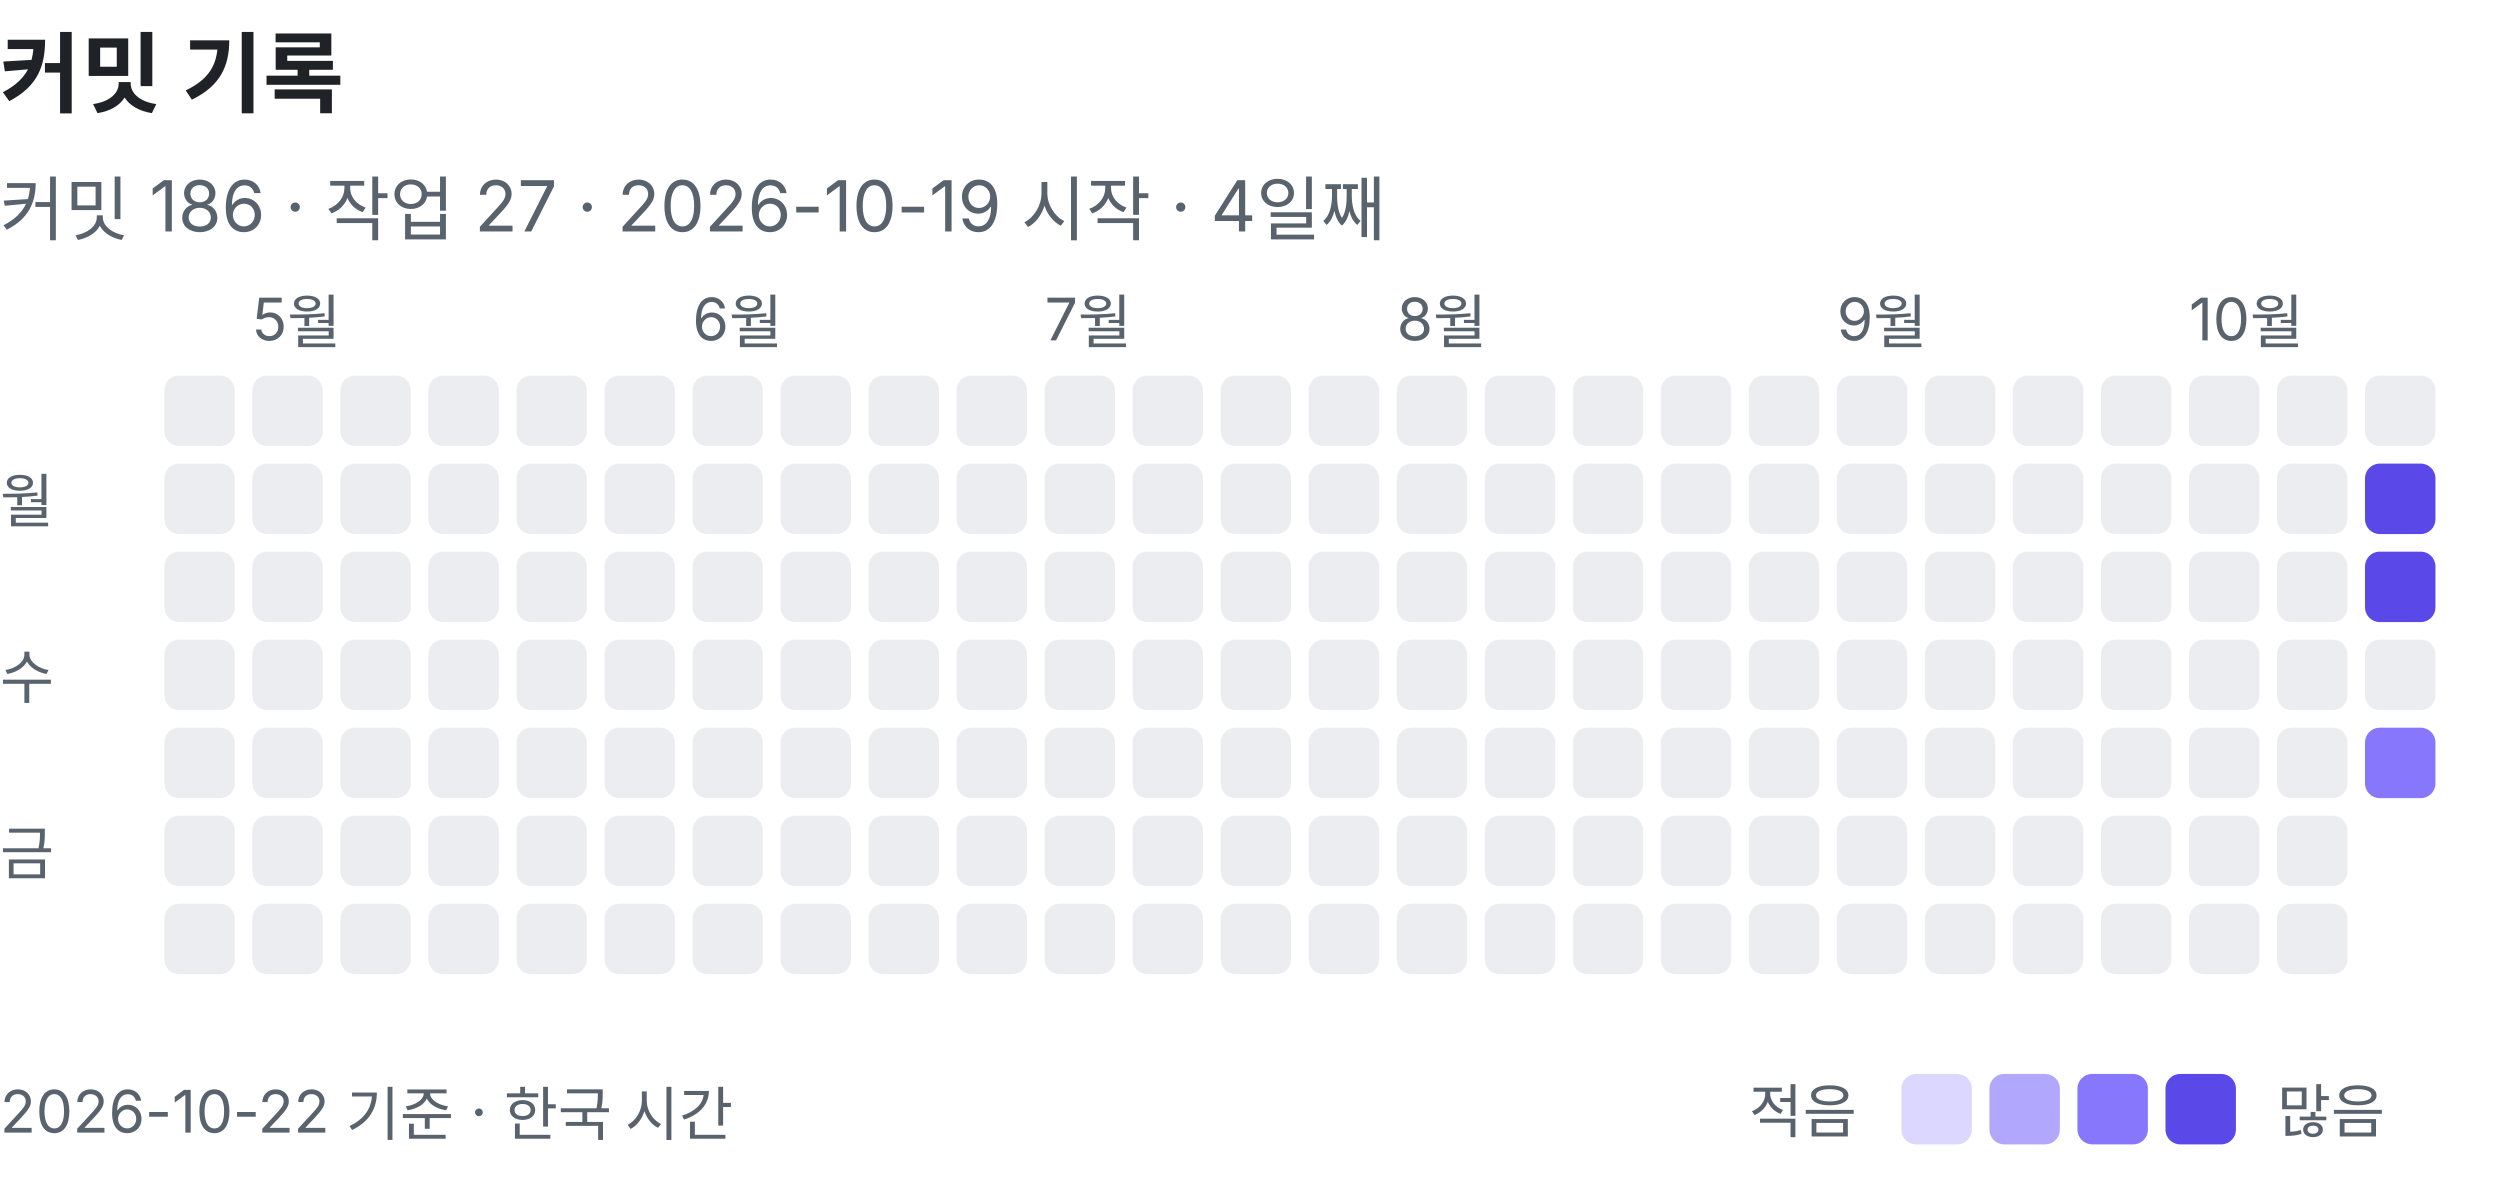
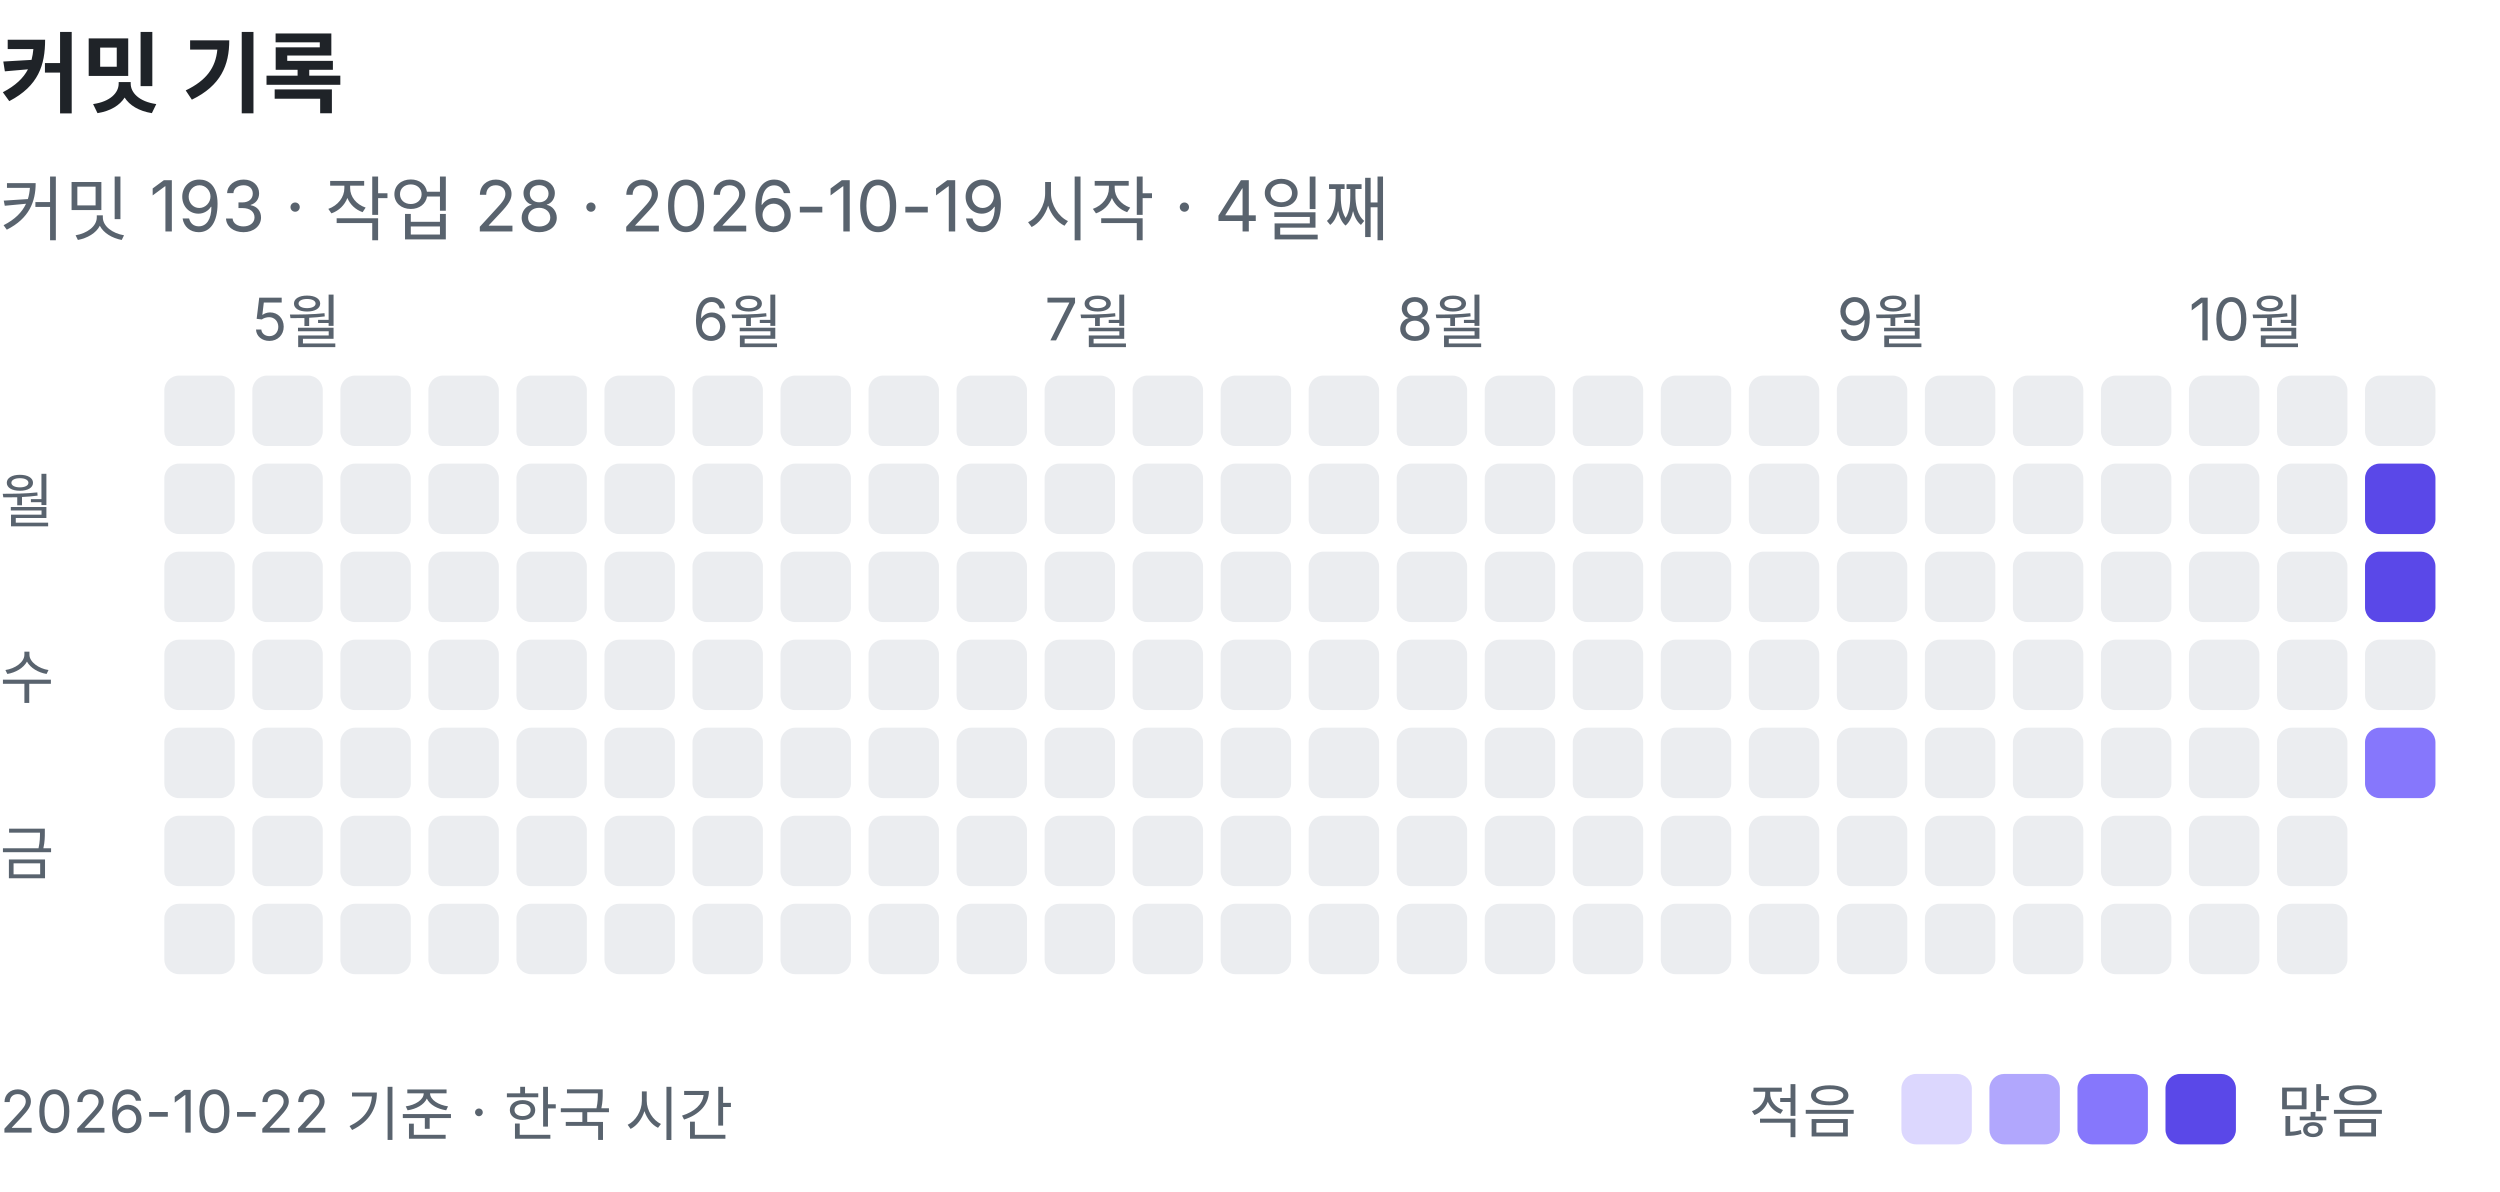
- <svg xmlns="http://www.w3.org/2000/svg" width="426" height="203" viewBox="0 0 426 203" role="img" aria-label="커밋 기록: 커밋 186, 작업 27">
+ <svg xmlns="http://www.w3.org/2000/svg" width="426" height="203" viewBox="0 0 426 203" role="img" aria-label="커밋 기록: 커밋 193, 작업 28">
  <text x="0" y="18" font-family="-apple-system, BlinkMacSystemFont, 'Segoe UI', 'Apple SD Gothic Neo', 'Noto Sans KR', sans-serif" font-size="15" font-weight="600" fill="#1f2328">커밋 기록</text>
-   <text x="0" y="40" font-family="-apple-system, BlinkMacSystemFont, 'Segoe UI', 'Apple SD Gothic Neo', 'Noto Sans KR', sans-serif" font-size="12" fill="#59636e">커밋 186 · 작업 27 · 2026-10-19 시작 · 4일째</text>
+   <text x="0" y="40" font-family="-apple-system, BlinkMacSystemFont, 'Segoe UI', 'Apple SD Gothic Neo', 'Noto Sans KR', sans-serif" font-size="12" fill="#59636e">커밋 193 · 작업 28 · 2026-10-19 시작 · 4일째</text>
  <rect x="28" y="64" width="12" height="12" rx="2.5" fill="#ebedf0" />
  <rect x="28" y="79" width="12" height="12" rx="2.5" fill="#ebedf0" />
  <rect x="28" y="94" width="12" height="12" rx="2.5" fill="#ebedf0" />
  <rect x="28" y="109" width="12" height="12" rx="2.5" fill="#ebedf0" />
  <rect x="28" y="124" width="12" height="12" rx="2.5" fill="#ebedf0" />
  <rect x="28" y="139" width="12" height="12" rx="2.5" fill="#ebedf0" />
  <rect x="28" y="154" width="12" height="12" rx="2.5" fill="#ebedf0" />
  <text x="43" y="58" font-family="-apple-system, BlinkMacSystemFont, 'Segoe UI', 'Apple SD Gothic Neo', 'Noto Sans KR', sans-serif" font-size="10" fill="#59636e">5월</text>
  <rect x="43" y="64" width="12" height="12" rx="2.5" fill="#ebedf0" />
  <rect x="43" y="79" width="12" height="12" rx="2.5" fill="#ebedf0" />
  <rect x="43" y="94" width="12" height="12" rx="2.5" fill="#ebedf0" />
  <rect x="43" y="109" width="12" height="12" rx="2.5" fill="#ebedf0" />
  <rect x="43" y="124" width="12" height="12" rx="2.5" fill="#ebedf0" />
  <rect x="43" y="139" width="12" height="12" rx="2.5" fill="#ebedf0" />
  <rect x="43" y="154" width="12" height="12" rx="2.5" fill="#ebedf0" />
  <rect x="58" y="64" width="12" height="12" rx="2.5" fill="#ebedf0" />
  <rect x="58" y="79" width="12" height="12" rx="2.5" fill="#ebedf0" />
  <rect x="58" y="94" width="12" height="12" rx="2.5" fill="#ebedf0" />
  <rect x="58" y="109" width="12" height="12" rx="2.5" fill="#ebedf0" />
  <rect x="58" y="124" width="12" height="12" rx="2.5" fill="#ebedf0" />
  <rect x="58" y="139" width="12" height="12" rx="2.5" fill="#ebedf0" />
  <rect x="58" y="154" width="12" height="12" rx="2.5" fill="#ebedf0" />
  <rect x="73" y="64" width="12" height="12" rx="2.5" fill="#ebedf0" />
  <rect x="73" y="79" width="12" height="12" rx="2.5" fill="#ebedf0" />
  <rect x="73" y="94" width="12" height="12" rx="2.5" fill="#ebedf0" />
  <rect x="73" y="109" width="12" height="12" rx="2.5" fill="#ebedf0" />
  <rect x="73" y="124" width="12" height="12" rx="2.5" fill="#ebedf0" />
  <rect x="73" y="139" width="12" height="12" rx="2.5" fill="#ebedf0" />
  <rect x="73" y="154" width="12" height="12" rx="2.5" fill="#ebedf0" />
  <rect x="88" y="64" width="12" height="12" rx="2.5" fill="#ebedf0" />
  <rect x="88" y="79" width="12" height="12" rx="2.5" fill="#ebedf0" />
  <rect x="88" y="94" width="12" height="12" rx="2.5" fill="#ebedf0" />
  <rect x="88" y="109" width="12" height="12" rx="2.5" fill="#ebedf0" />
  <rect x="88" y="124" width="12" height="12" rx="2.5" fill="#ebedf0" />
  <rect x="88" y="139" width="12" height="12" rx="2.5" fill="#ebedf0" />
  <rect x="88" y="154" width="12" height="12" rx="2.5" fill="#ebedf0" />
  <rect x="103" y="64" width="12" height="12" rx="2.5" fill="#ebedf0" />
  <rect x="103" y="79" width="12" height="12" rx="2.5" fill="#ebedf0" />
  <rect x="103" y="94" width="12" height="12" rx="2.5" fill="#ebedf0" />
  <rect x="103" y="109" width="12" height="12" rx="2.5" fill="#ebedf0" />
  <rect x="103" y="124" width="12" height="12" rx="2.5" fill="#ebedf0" />
  <rect x="103" y="139" width="12" height="12" rx="2.5" fill="#ebedf0" />
  <rect x="103" y="154" width="12" height="12" rx="2.5" fill="#ebedf0" />
  <text x="118" y="58" font-family="-apple-system, BlinkMacSystemFont, 'Segoe UI', 'Apple SD Gothic Neo', 'Noto Sans KR', sans-serif" font-size="10" fill="#59636e">6월</text>
  <rect x="118" y="64" width="12" height="12" rx="2.5" fill="#ebedf0" />
  <rect x="118" y="79" width="12" height="12" rx="2.5" fill="#ebedf0" />
  <rect x="118" y="94" width="12" height="12" rx="2.5" fill="#ebedf0" />
  <rect x="118" y="109" width="12" height="12" rx="2.5" fill="#ebedf0" />
  <rect x="118" y="124" width="12" height="12" rx="2.5" fill="#ebedf0" />
  <rect x="118" y="139" width="12" height="12" rx="2.5" fill="#ebedf0" />
  <rect x="118" y="154" width="12" height="12" rx="2.5" fill="#ebedf0" />
  <rect x="133" y="64" width="12" height="12" rx="2.5" fill="#ebedf0" />
  <rect x="133" y="79" width="12" height="12" rx="2.5" fill="#ebedf0" />
  <rect x="133" y="94" width="12" height="12" rx="2.5" fill="#ebedf0" />
  <rect x="133" y="109" width="12" height="12" rx="2.5" fill="#ebedf0" />
  <rect x="133" y="124" width="12" height="12" rx="2.5" fill="#ebedf0" />
  <rect x="133" y="139" width="12" height="12" rx="2.5" fill="#ebedf0" />
  <rect x="133" y="154" width="12" height="12" rx="2.5" fill="#ebedf0" />
  <rect x="148" y="64" width="12" height="12" rx="2.5" fill="#ebedf0" />
  <rect x="148" y="79" width="12" height="12" rx="2.5" fill="#ebedf0" />
  <rect x="148" y="94" width="12" height="12" rx="2.5" fill="#ebedf0" />
  <rect x="148" y="109" width="12" height="12" rx="2.5" fill="#ebedf0" />
  <rect x="148" y="124" width="12" height="12" rx="2.5" fill="#ebedf0" />
  <rect x="148" y="139" width="12" height="12" rx="2.5" fill="#ebedf0" />
  <rect x="148" y="154" width="12" height="12" rx="2.5" fill="#ebedf0" />
  <rect x="163" y="64" width="12" height="12" rx="2.5" fill="#ebedf0" />
  <rect x="163" y="79" width="12" height="12" rx="2.5" fill="#ebedf0" />
  <rect x="163" y="94" width="12" height="12" rx="2.5" fill="#ebedf0" />
  <rect x="163" y="109" width="12" height="12" rx="2.5" fill="#ebedf0" />
  <rect x="163" y="124" width="12" height="12" rx="2.5" fill="#ebedf0" />
  <rect x="163" y="139" width="12" height="12" rx="2.5" fill="#ebedf0" />
  <rect x="163" y="154" width="12" height="12" rx="2.5" fill="#ebedf0" />
  <text x="178" y="58" font-family="-apple-system, BlinkMacSystemFont, 'Segoe UI', 'Apple SD Gothic Neo', 'Noto Sans KR', sans-serif" font-size="10" fill="#59636e">7월</text>
  <rect x="178" y="64" width="12" height="12" rx="2.5" fill="#ebedf0" />
  <rect x="178" y="79" width="12" height="12" rx="2.5" fill="#ebedf0" />
  <rect x="178" y="94" width="12" height="12" rx="2.5" fill="#ebedf0" />
  <rect x="178" y="109" width="12" height="12" rx="2.5" fill="#ebedf0" />
  <rect x="178" y="124" width="12" height="12" rx="2.5" fill="#ebedf0" />
  <rect x="178" y="139" width="12" height="12" rx="2.5" fill="#ebedf0" />
  <rect x="178" y="154" width="12" height="12" rx="2.5" fill="#ebedf0" />
  <rect x="193" y="64" width="12" height="12" rx="2.5" fill="#ebedf0" />
  <rect x="193" y="79" width="12" height="12" rx="2.5" fill="#ebedf0" />
  <rect x="193" y="94" width="12" height="12" rx="2.5" fill="#ebedf0" />
  <rect x="193" y="109" width="12" height="12" rx="2.5" fill="#ebedf0" />
  <rect x="193" y="124" width="12" height="12" rx="2.5" fill="#ebedf0" />
  <rect x="193" y="139" width="12" height="12" rx="2.5" fill="#ebedf0" />
  <rect x="193" y="154" width="12" height="12" rx="2.5" fill="#ebedf0" />
  <rect x="208" y="64" width="12" height="12" rx="2.5" fill="#ebedf0" />
  <rect x="208" y="79" width="12" height="12" rx="2.5" fill="#ebedf0" />
  <rect x="208" y="94" width="12" height="12" rx="2.5" fill="#ebedf0" />
  <rect x="208" y="109" width="12" height="12" rx="2.5" fill="#ebedf0" />
  <rect x="208" y="124" width="12" height="12" rx="2.5" fill="#ebedf0" />
  <rect x="208" y="139" width="12" height="12" rx="2.5" fill="#ebedf0" />
  <rect x="208" y="154" width="12" height="12" rx="2.5" fill="#ebedf0" />
  <rect x="223" y="64" width="12" height="12" rx="2.5" fill="#ebedf0" />
  <rect x="223" y="79" width="12" height="12" rx="2.5" fill="#ebedf0" />
  <rect x="223" y="94" width="12" height="12" rx="2.5" fill="#ebedf0" />
  <rect x="223" y="109" width="12" height="12" rx="2.5" fill="#ebedf0" />
  <rect x="223" y="124" width="12" height="12" rx="2.5" fill="#ebedf0" />
  <rect x="223" y="139" width="12" height="12" rx="2.5" fill="#ebedf0" />
  <rect x="223" y="154" width="12" height="12" rx="2.5" fill="#ebedf0" />
  <text x="238" y="58" font-family="-apple-system, BlinkMacSystemFont, 'Segoe UI', 'Apple SD Gothic Neo', 'Noto Sans KR', sans-serif" font-size="10" fill="#59636e">8월</text>
  <rect x="238" y="64" width="12" height="12" rx="2.5" fill="#ebedf0" />
  <rect x="238" y="79" width="12" height="12" rx="2.5" fill="#ebedf0" />
  <rect x="238" y="94" width="12" height="12" rx="2.5" fill="#ebedf0" />
  <rect x="238" y="109" width="12" height="12" rx="2.5" fill="#ebedf0" />
  <rect x="238" y="124" width="12" height="12" rx="2.5" fill="#ebedf0" />
  <rect x="238" y="139" width="12" height="12" rx="2.5" fill="#ebedf0" />
  <rect x="238" y="154" width="12" height="12" rx="2.5" fill="#ebedf0" />
  <rect x="253" y="64" width="12" height="12" rx="2.5" fill="#ebedf0" />
  <rect x="253" y="79" width="12" height="12" rx="2.5" fill="#ebedf0" />
  <rect x="253" y="94" width="12" height="12" rx="2.5" fill="#ebedf0" />
  <rect x="253" y="109" width="12" height="12" rx="2.5" fill="#ebedf0" />
  <rect x="253" y="124" width="12" height="12" rx="2.5" fill="#ebedf0" />
  <rect x="253" y="139" width="12" height="12" rx="2.5" fill="#ebedf0" />
  <rect x="253" y="154" width="12" height="12" rx="2.5" fill="#ebedf0" />
  <rect x="268" y="64" width="12" height="12" rx="2.5" fill="#ebedf0" />
  <rect x="268" y="79" width="12" height="12" rx="2.5" fill="#ebedf0" />
  <rect x="268" y="94" width="12" height="12" rx="2.5" fill="#ebedf0" />
  <rect x="268" y="109" width="12" height="12" rx="2.5" fill="#ebedf0" />
  <rect x="268" y="124" width="12" height="12" rx="2.5" fill="#ebedf0" />
  <rect x="268" y="139" width="12" height="12" rx="2.5" fill="#ebedf0" />
  <rect x="268" y="154" width="12" height="12" rx="2.5" fill="#ebedf0" />
  <rect x="283" y="64" width="12" height="12" rx="2.5" fill="#ebedf0" />
  <rect x="283" y="79" width="12" height="12" rx="2.5" fill="#ebedf0" />
  <rect x="283" y="94" width="12" height="12" rx="2.5" fill="#ebedf0" />
  <rect x="283" y="109" width="12" height="12" rx="2.5" fill="#ebedf0" />
  <rect x="283" y="124" width="12" height="12" rx="2.5" fill="#ebedf0" />
  <rect x="283" y="139" width="12" height="12" rx="2.5" fill="#ebedf0" />
  <rect x="283" y="154" width="12" height="12" rx="2.5" fill="#ebedf0" />
  <rect x="298" y="64" width="12" height="12" rx="2.5" fill="#ebedf0" />
  <rect x="298" y="79" width="12" height="12" rx="2.5" fill="#ebedf0" />
  <rect x="298" y="94" width="12" height="12" rx="2.5" fill="#ebedf0" />
  <rect x="298" y="109" width="12" height="12" rx="2.5" fill="#ebedf0" />
  <rect x="298" y="124" width="12" height="12" rx="2.5" fill="#ebedf0" />
  <rect x="298" y="139" width="12" height="12" rx="2.5" fill="#ebedf0" />
  <rect x="298" y="154" width="12" height="12" rx="2.5" fill="#ebedf0" />
  <text x="313" y="58" font-family="-apple-system, BlinkMacSystemFont, 'Segoe UI', 'Apple SD Gothic Neo', 'Noto Sans KR', sans-serif" font-size="10" fill="#59636e">9월</text>
  <rect x="313" y="64" width="12" height="12" rx="2.5" fill="#ebedf0" />
  <rect x="313" y="79" width="12" height="12" rx="2.5" fill="#ebedf0" />
  <rect x="313" y="94" width="12" height="12" rx="2.5" fill="#ebedf0" />
  <rect x="313" y="109" width="12" height="12" rx="2.5" fill="#ebedf0" />
  <rect x="313" y="124" width="12" height="12" rx="2.5" fill="#ebedf0" />
  <rect x="313" y="139" width="12" height="12" rx="2.5" fill="#ebedf0" />
  <rect x="313" y="154" width="12" height="12" rx="2.5" fill="#ebedf0" />
  <rect x="328" y="64" width="12" height="12" rx="2.5" fill="#ebedf0" />
  <rect x="328" y="79" width="12" height="12" rx="2.5" fill="#ebedf0" />
  <rect x="328" y="94" width="12" height="12" rx="2.5" fill="#ebedf0" />
  <rect x="328" y="109" width="12" height="12" rx="2.5" fill="#ebedf0" />
  <rect x="328" y="124" width="12" height="12" rx="2.5" fill="#ebedf0" />
  <rect x="328" y="139" width="12" height="12" rx="2.5" fill="#ebedf0" />
  <rect x="328" y="154" width="12" height="12" rx="2.5" fill="#ebedf0" />
  <rect x="343" y="64" width="12" height="12" rx="2.5" fill="#ebedf0" />
  <rect x="343" y="79" width="12" height="12" rx="2.5" fill="#ebedf0" />
  <rect x="343" y="94" width="12" height="12" rx="2.5" fill="#ebedf0" />
  <rect x="343" y="109" width="12" height="12" rx="2.5" fill="#ebedf0" />
  <rect x="343" y="124" width="12" height="12" rx="2.5" fill="#ebedf0" />
  <rect x="343" y="139" width="12" height="12" rx="2.5" fill="#ebedf0" />
  <rect x="343" y="154" width="12" height="12" rx="2.5" fill="#ebedf0" />
  <rect x="358" y="64" width="12" height="12" rx="2.5" fill="#ebedf0" />
  <rect x="358" y="79" width="12" height="12" rx="2.5" fill="#ebedf0" />
  <rect x="358" y="94" width="12" height="12" rx="2.5" fill="#ebedf0" />
  <rect x="358" y="109" width="12" height="12" rx="2.5" fill="#ebedf0" />
  <rect x="358" y="124" width="12" height="12" rx="2.5" fill="#ebedf0" />
  <rect x="358" y="139" width="12" height="12" rx="2.5" fill="#ebedf0" />
  <rect x="358" y="154" width="12" height="12" rx="2.5" fill="#ebedf0" />
  <text x="373" y="58" font-family="-apple-system, BlinkMacSystemFont, 'Segoe UI', 'Apple SD Gothic Neo', 'Noto Sans KR', sans-serif" font-size="10" fill="#59636e">10월</text>
  <rect x="373" y="64" width="12" height="12" rx="2.5" fill="#ebedf0" />
  <rect x="373" y="79" width="12" height="12" rx="2.5" fill="#ebedf0" />
  <rect x="373" y="94" width="12" height="12" rx="2.5" fill="#ebedf0" />
  <rect x="373" y="109" width="12" height="12" rx="2.5" fill="#ebedf0" />
  <rect x="373" y="124" width="12" height="12" rx="2.5" fill="#ebedf0" />
  <rect x="373" y="139" width="12" height="12" rx="2.5" fill="#ebedf0" />
  <rect x="373" y="154" width="12" height="12" rx="2.5" fill="#ebedf0" />
  <rect x="388" y="64" width="12" height="12" rx="2.5" fill="#ebedf0" />
  <rect x="388" y="79" width="12" height="12" rx="2.5" fill="#ebedf0" />
  <rect x="388" y="94" width="12" height="12" rx="2.5" fill="#ebedf0" />
  <rect x="388" y="109" width="12" height="12" rx="2.5" fill="#ebedf0" />
  <rect x="388" y="124" width="12" height="12" rx="2.5" fill="#ebedf0" />
  <rect x="388" y="139" width="12" height="12" rx="2.5" fill="#ebedf0" />
  <rect x="388" y="154" width="12" height="12" rx="2.5" fill="#ebedf0" />
  <rect x="403" y="64" width="12" height="12" rx="2.5" fill="#ebedf0" />
  <rect x="403" y="79" width="12" height="12" rx="2.5" fill="#5a48e8" />
  <rect x="403" y="94" width="12" height="12" rx="2.5" fill="#5a48e8" />
  <rect x="403" y="109" width="12" height="12" rx="2.5" fill="#ebedf0" />
  <rect x="403" y="124" width="12" height="12" rx="2.5" fill="#8677fc" />
  <text x="0" y="89" font-family="-apple-system, BlinkMacSystemFont, 'Segoe UI', 'Apple SD Gothic Neo', 'Noto Sans KR', sans-serif" font-size="10" fill="#59636e">월</text>
  <text x="0" y="119" font-family="-apple-system, BlinkMacSystemFont, 'Segoe UI', 'Apple SD Gothic Neo', 'Noto Sans KR', sans-serif" font-size="10" fill="#59636e">수</text>
  <text x="0" y="149" font-family="-apple-system, BlinkMacSystemFont, 'Segoe UI', 'Apple SD Gothic Neo', 'Noto Sans KR', sans-serif" font-size="10" fill="#59636e">금</text>
  <text x="298" y="193" font-family="-apple-system, BlinkMacSystemFont, 'Segoe UI', 'Apple SD Gothic Neo', 'Noto Sans KR', sans-serif" font-size="10" fill="#59636e">적음</text>
  <rect x="324" y="183" width="12" height="12" rx="2.5" fill="#dcd7fe" />
  <rect x="339" y="183" width="12" height="12" rx="2.5" fill="#b1a7fd" />
  <rect x="354" y="183" width="12" height="12" rx="2.5" fill="#8677fc" />
  <rect x="369" y="183" width="12" height="12" rx="2.5" fill="#5a48e8" />
  <text x="388" y="193" font-family="-apple-system, BlinkMacSystemFont, 'Segoe UI', 'Apple SD Gothic Neo', 'Noto Sans KR', sans-serif" font-size="10" fill="#59636e">많음</text>
  <text x="0" y="193" font-family="-apple-system, BlinkMacSystemFont, 'Segoe UI', 'Apple SD Gothic Neo', 'Noto Sans KR', sans-serif" font-size="10" fill="#59636e">2026-10-22 기준 · 한국 시간</text>
</svg>
